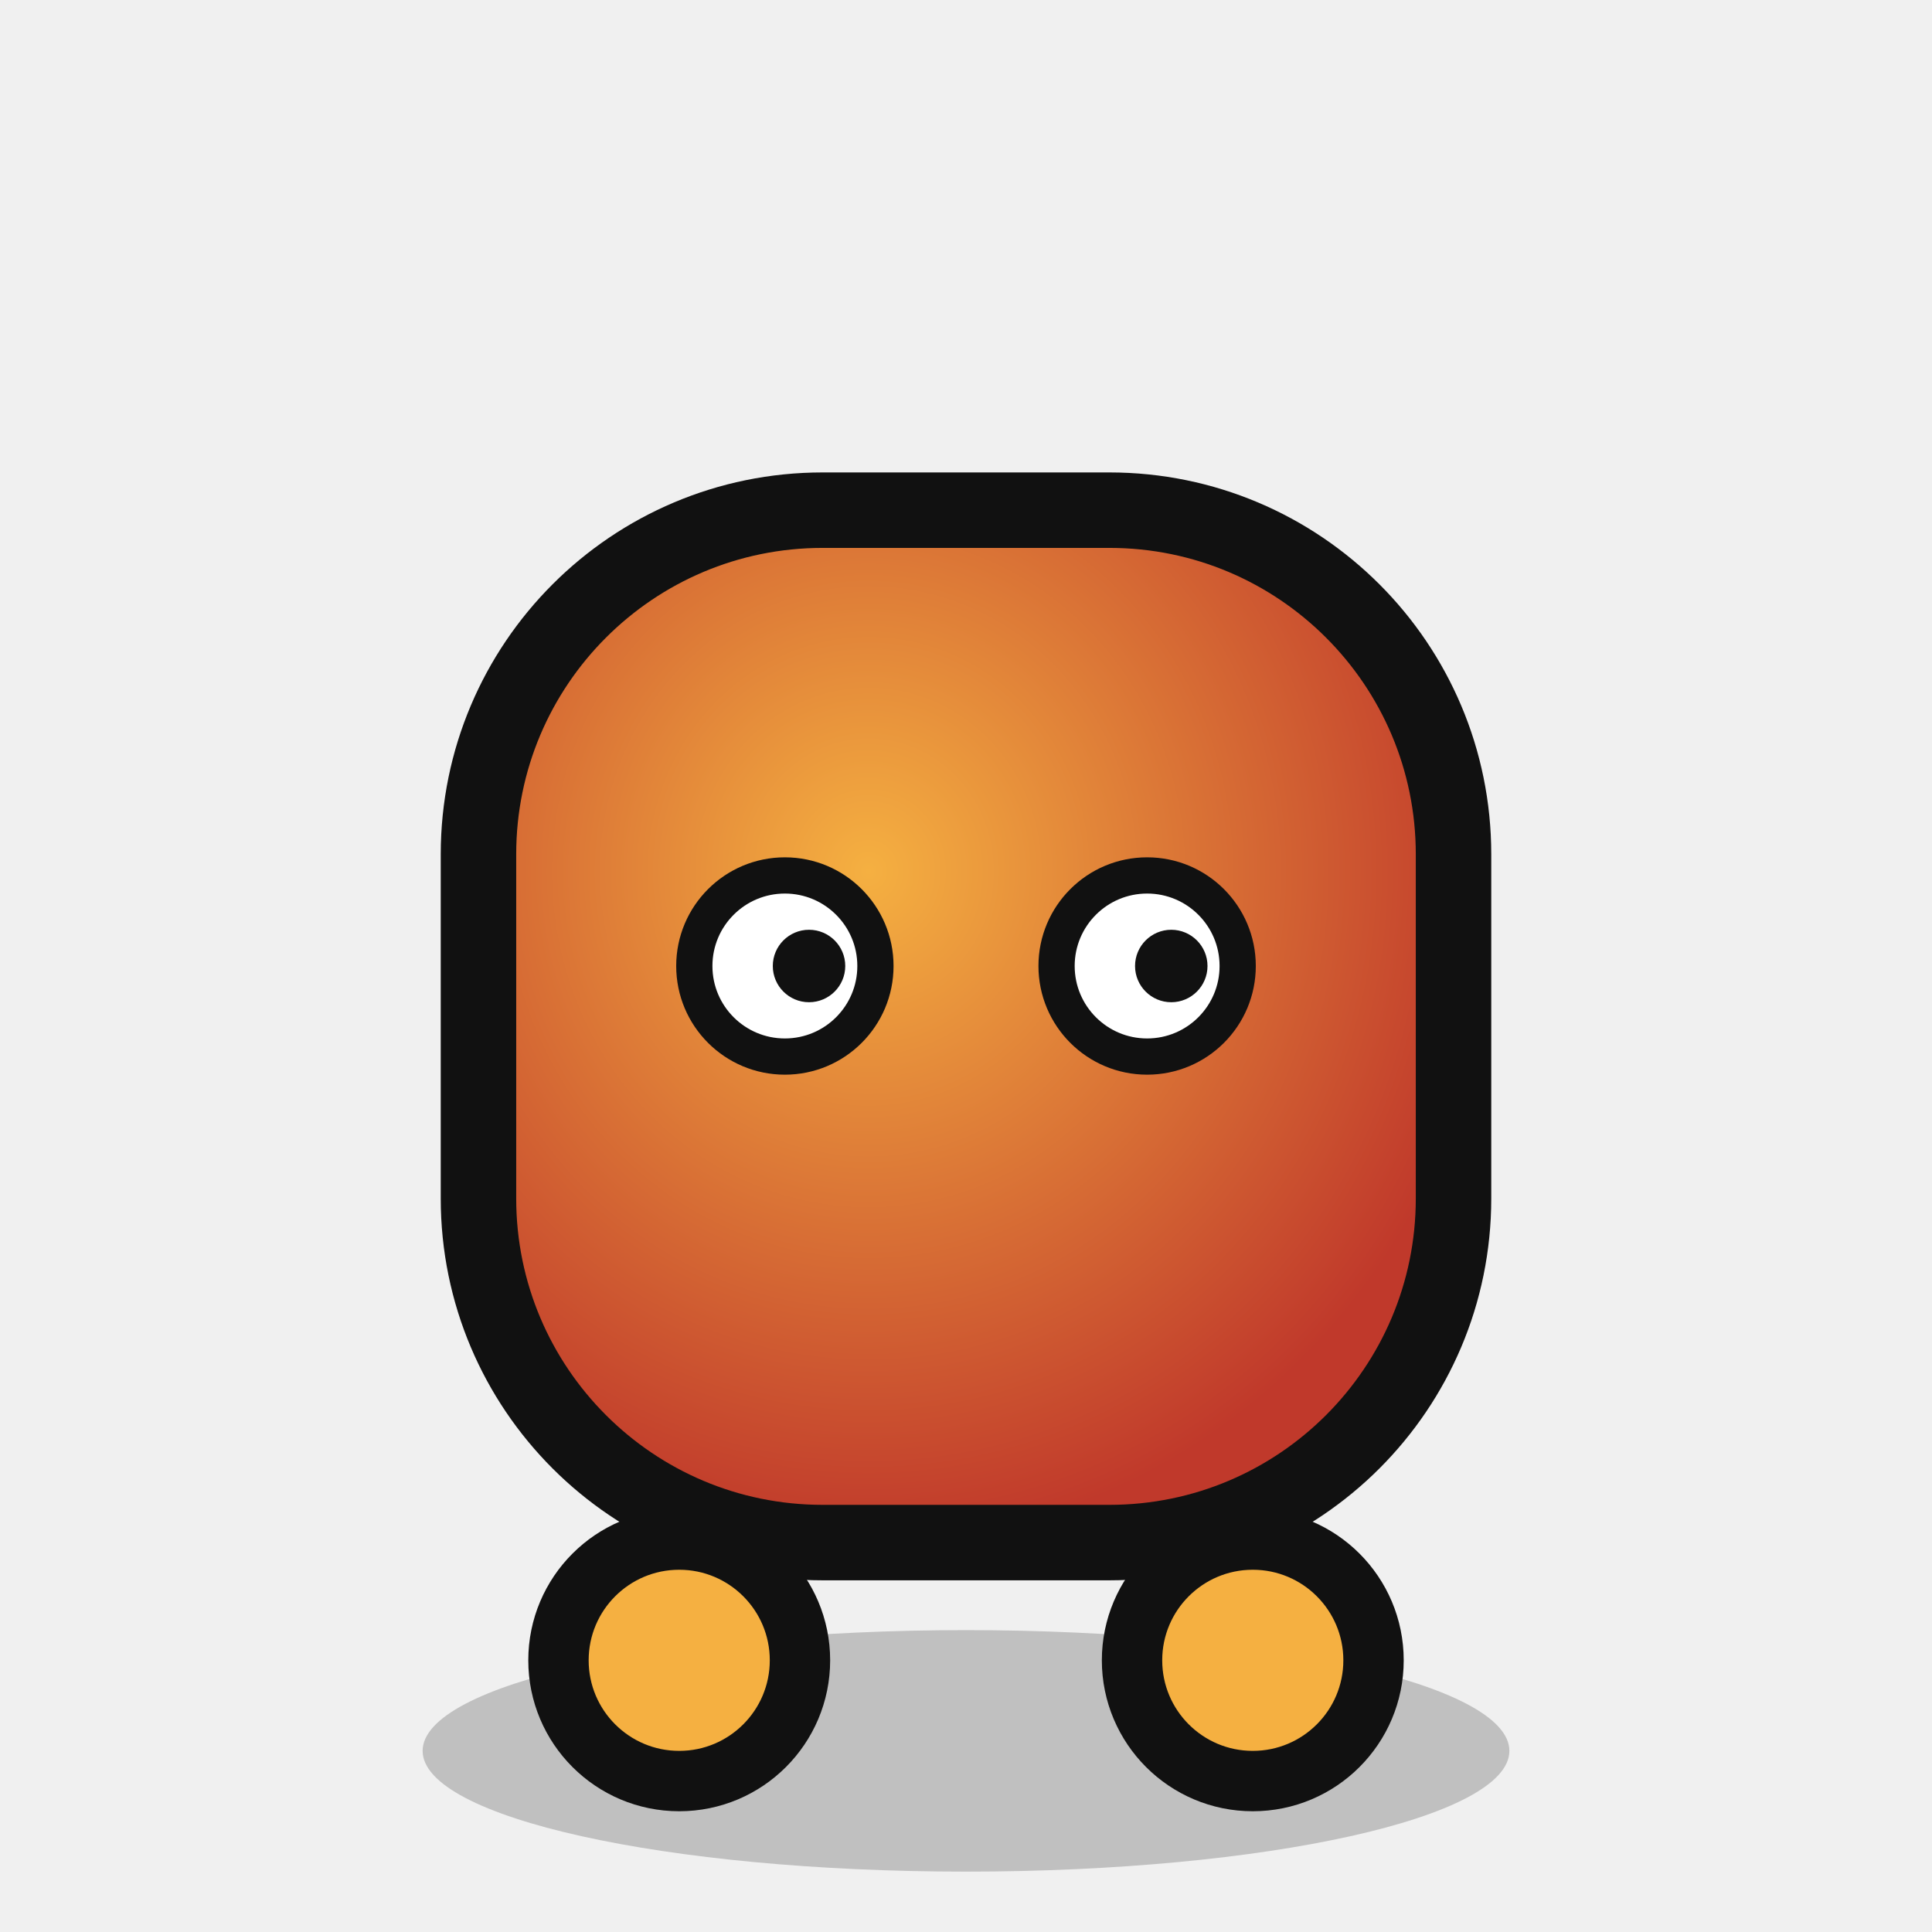
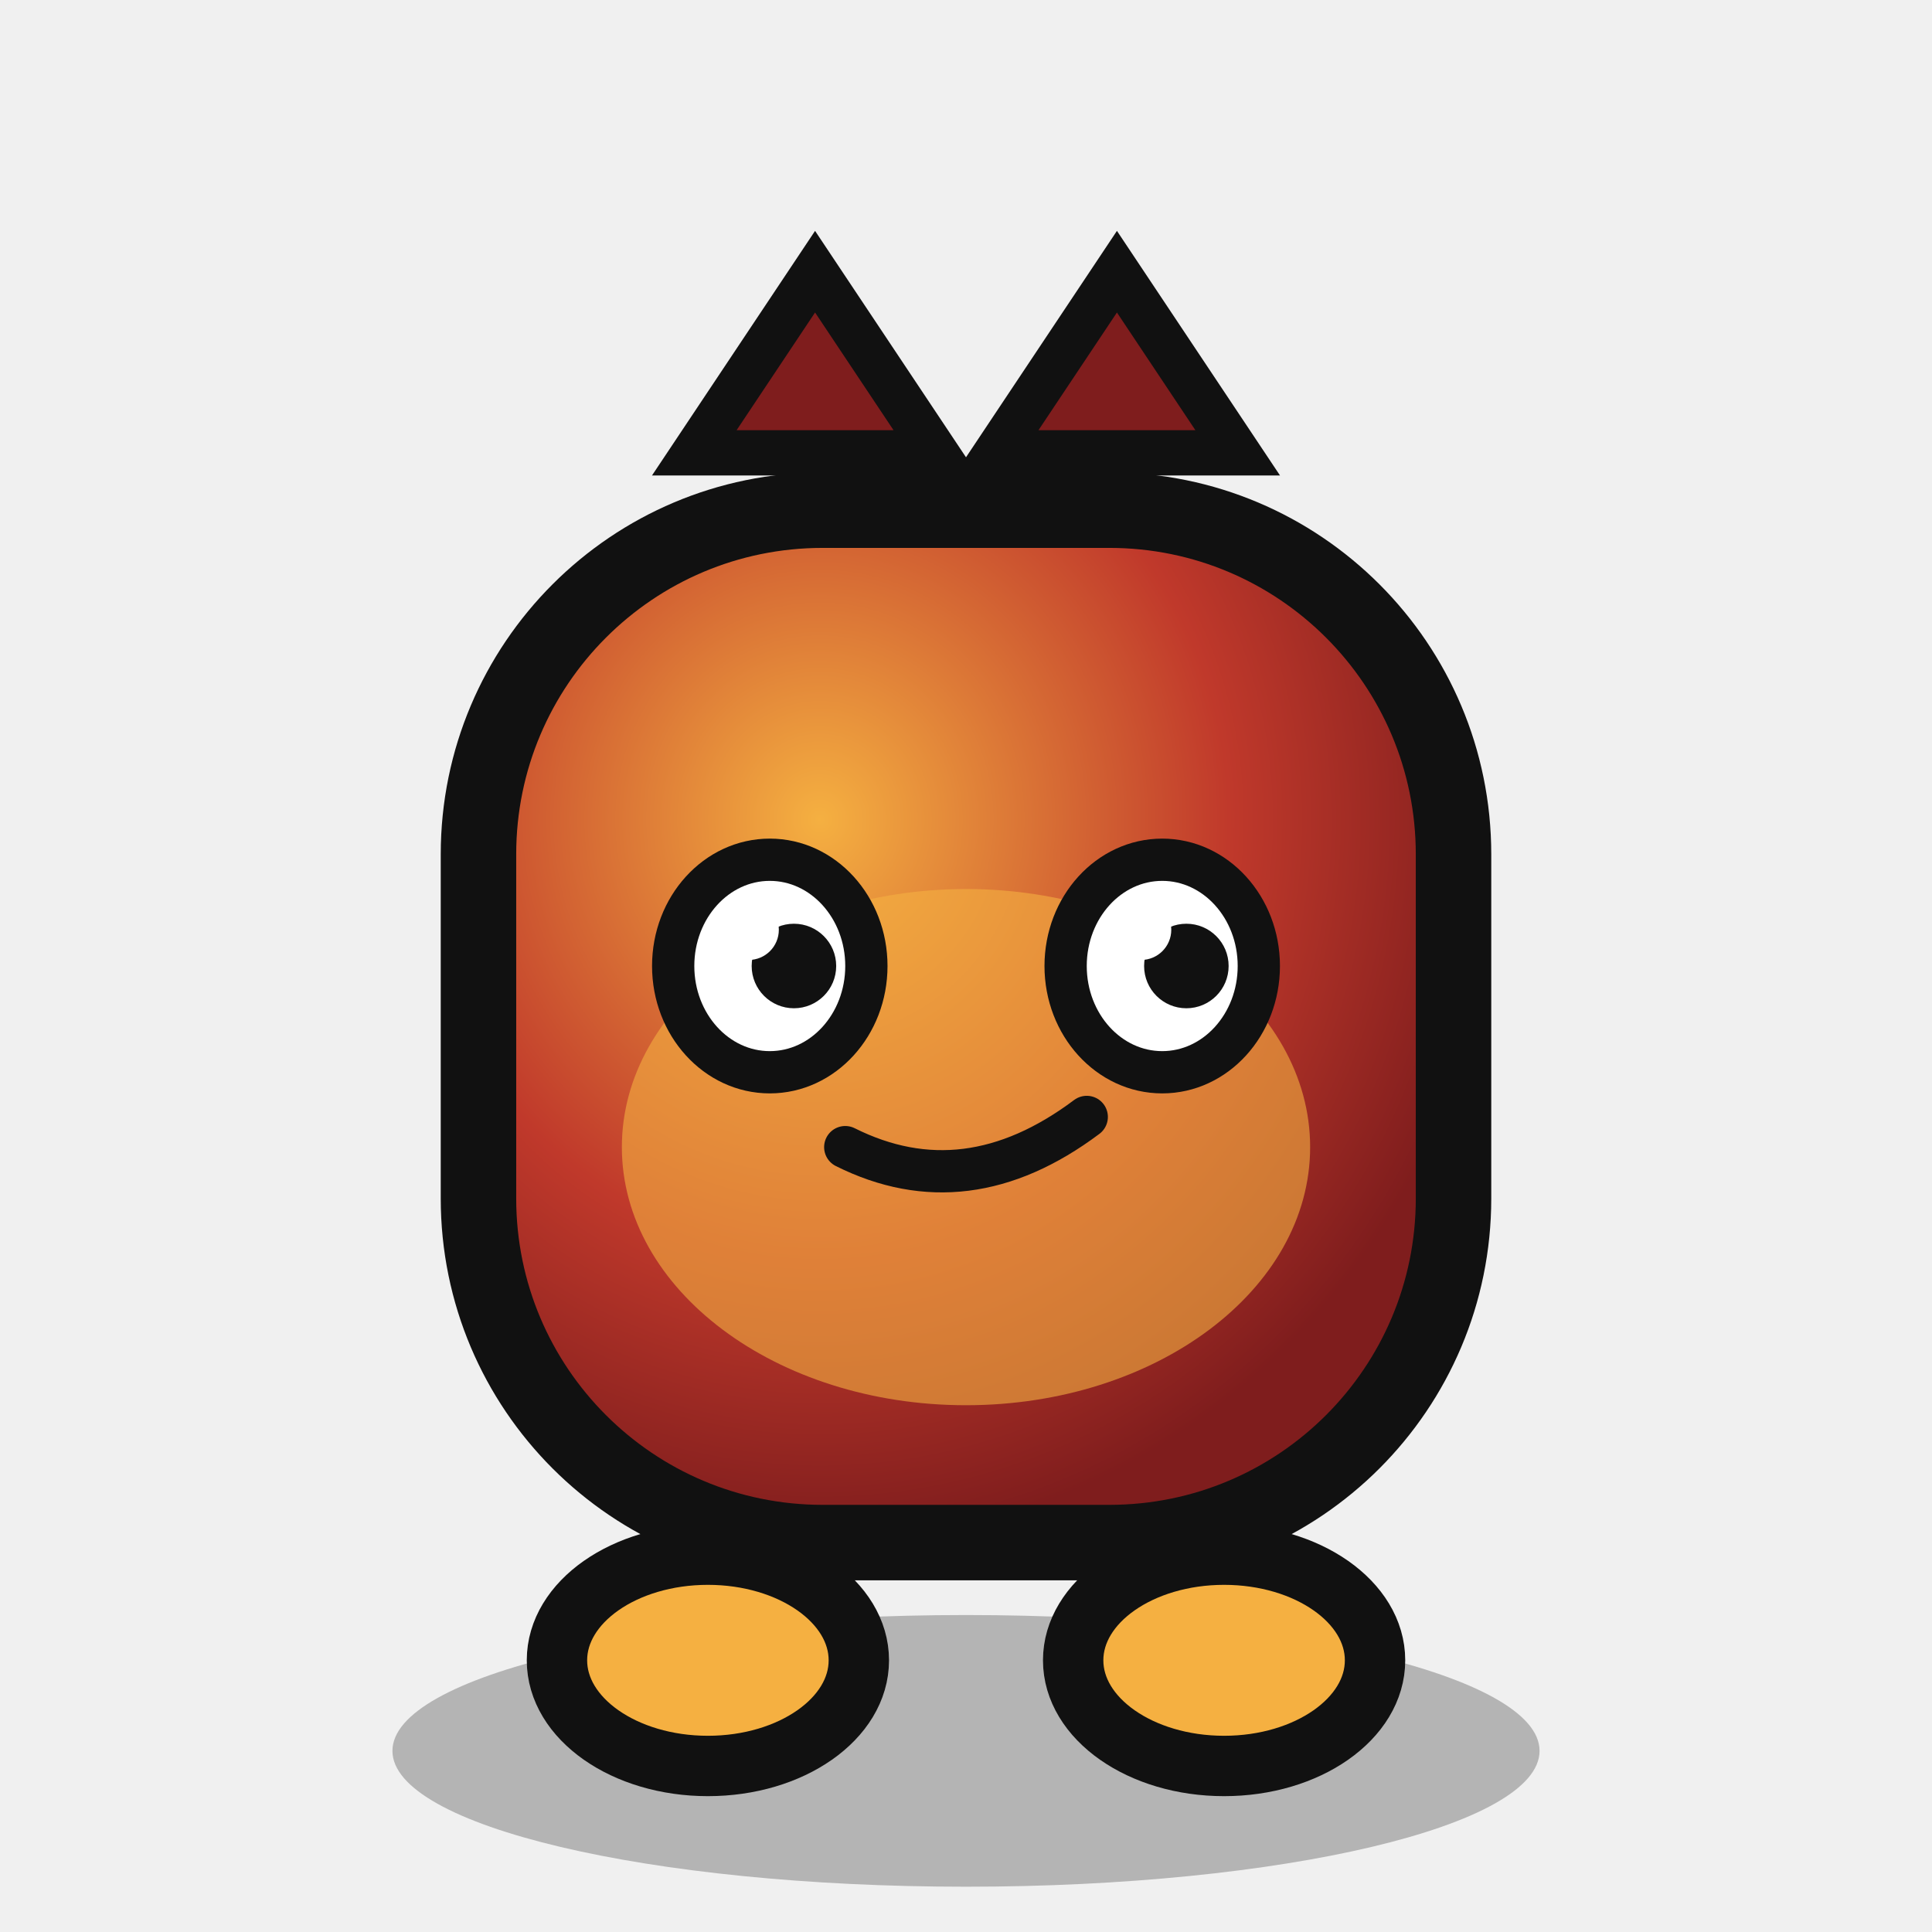
<svg xmlns="http://www.w3.org/2000/svg" viewBox="0 0 64 64" width="64" height="64">
  <defs>
-     <radialGradient id="grad" cx="40%" cy="35%" r="65%">
+     <radialGradient id="grad" cx="35%" cy="30%" r="70%">
      <stop offset="0%" stop-color="#F5B041" />
-       <stop offset="100%" stop-color="#C0392B" />
+       <stop offset="60%" stop-color="#C0392B" />
+       <stop offset="100%" stop-color="#7F1D1D" />
    </radialGradient>
  </defs>
-   <ellipse cx="32" cy="58" rx="18" ry="4" fill="#000" opacity="0.2" />
-   <rect x="22" y="44" width="20" height="5" rx="2" fill="#7F1D1D" />
-   <rect x="24" y="42" width="16" height="2" fill="#FFF" />
+   <ellipse cx="32" cy="58" rx="19" ry="4.5" fill="#000" opacity="0.25" />
+   <rect x="20" y="44" width="24" height="6" rx="3" fill="#7F1D1D" stroke="#111" stroke-width="1" />
+   <rect x="22" y="42" width="20" height="2" fill="#FFF" />
+   <polygon points="23,15 27,9 31,15" fill="#7F1D1D" stroke="#111" stroke-width="1.5" />
+   <polygon points="33,15 37,9 41,15" fill="#7F1D1D" stroke="#111" stroke-width="1.5" />
  <rect x="15.85" y="16.9" width="32.3" height="34.2" rx="11.4" fill="url(#grad)" stroke="#111" stroke-width="2.5" />
-   <circle cx="22.5" cy="55" r="4" fill="#F5B041" stroke="#111" stroke-width="2" />
-   <circle cx="41.5" cy="55" r="4" fill="#F5B041" stroke="#111" stroke-width="2" />
-   <circle cx="26" cy="32" r="3" fill="#FFFFFF" stroke="#111" stroke-width="1.2" />
-   <circle cx="26.8" cy="32" r="1.2" fill="#111" />
-   <circle cx="38" cy="32" r="3" fill="#FFFFFF" stroke="#111" stroke-width="1.2" />
-   <circle cx="38.8" cy="32" r="1.2" fill="#111" />
+   <ellipse cx="32" cy="38" rx="11.4" ry="8.55" fill="#F5B041" opacity="0.6" />
+   <ellipse cx="23.45" cy="55" rx="5" ry="3.5" fill="#F5B041" stroke="#111" stroke-width="2" />
+   <ellipse cx="40.55" cy="55" rx="5" ry="3.5" fill="#F5B041" stroke="#111" stroke-width="2" />
+   <ellipse cx="25.5" cy="32" rx="3.2" ry="3.52" fill="#FFFFFF" stroke="#111" stroke-width="1.4" />
+   <circle cx="26.3" cy="32" r="1.4" fill="#111" />
+   <circle cx="24.8" cy="30.8" r="1" fill="#FFF" />
+   <ellipse cx="38.5" cy="32" rx="3.2" ry="3.52" fill="#FFFFFF" stroke="#111" stroke-width="1.4" />
+   <circle cx="39.3" cy="32" r="1.4" fill="#111" />
+   <circle cx="37.8" cy="30.8" r="1" fill="#FFF" />
+   <path d="M 28 38 Q 32 40 36 37" stroke="#111" stroke-width="1.4" fill="none" stroke-linecap="round" />
</svg>
